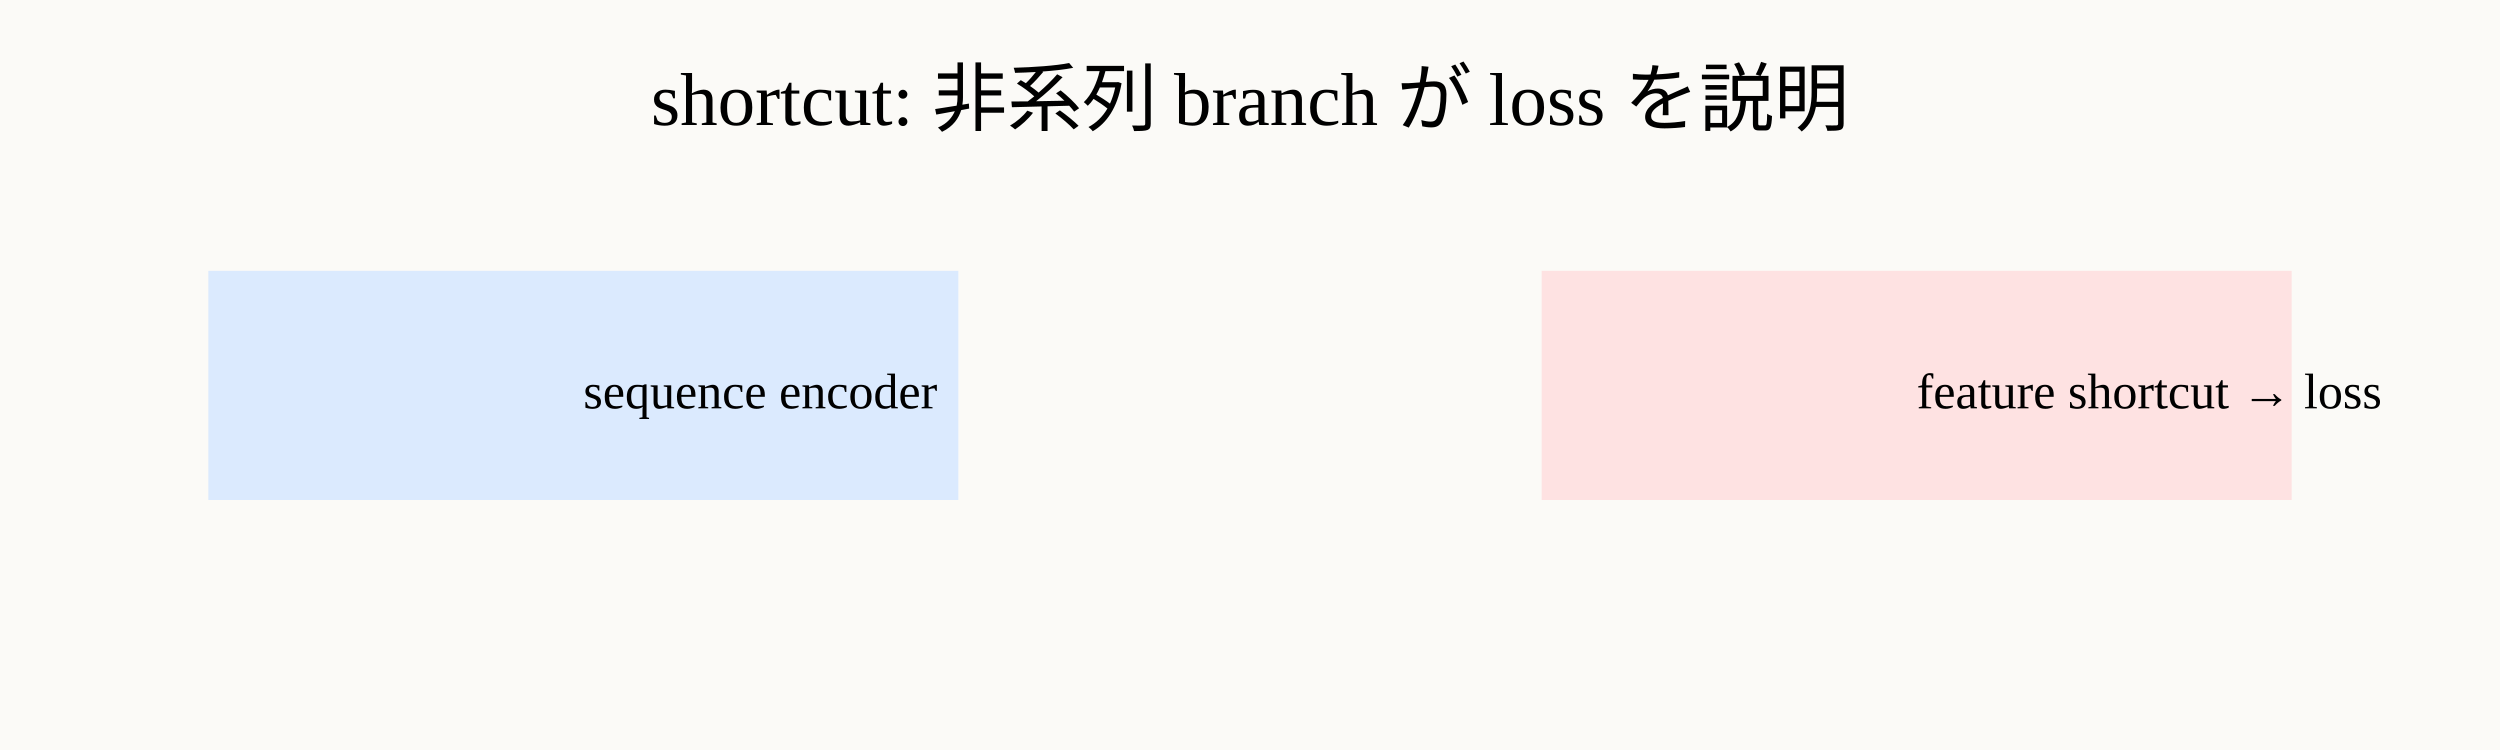
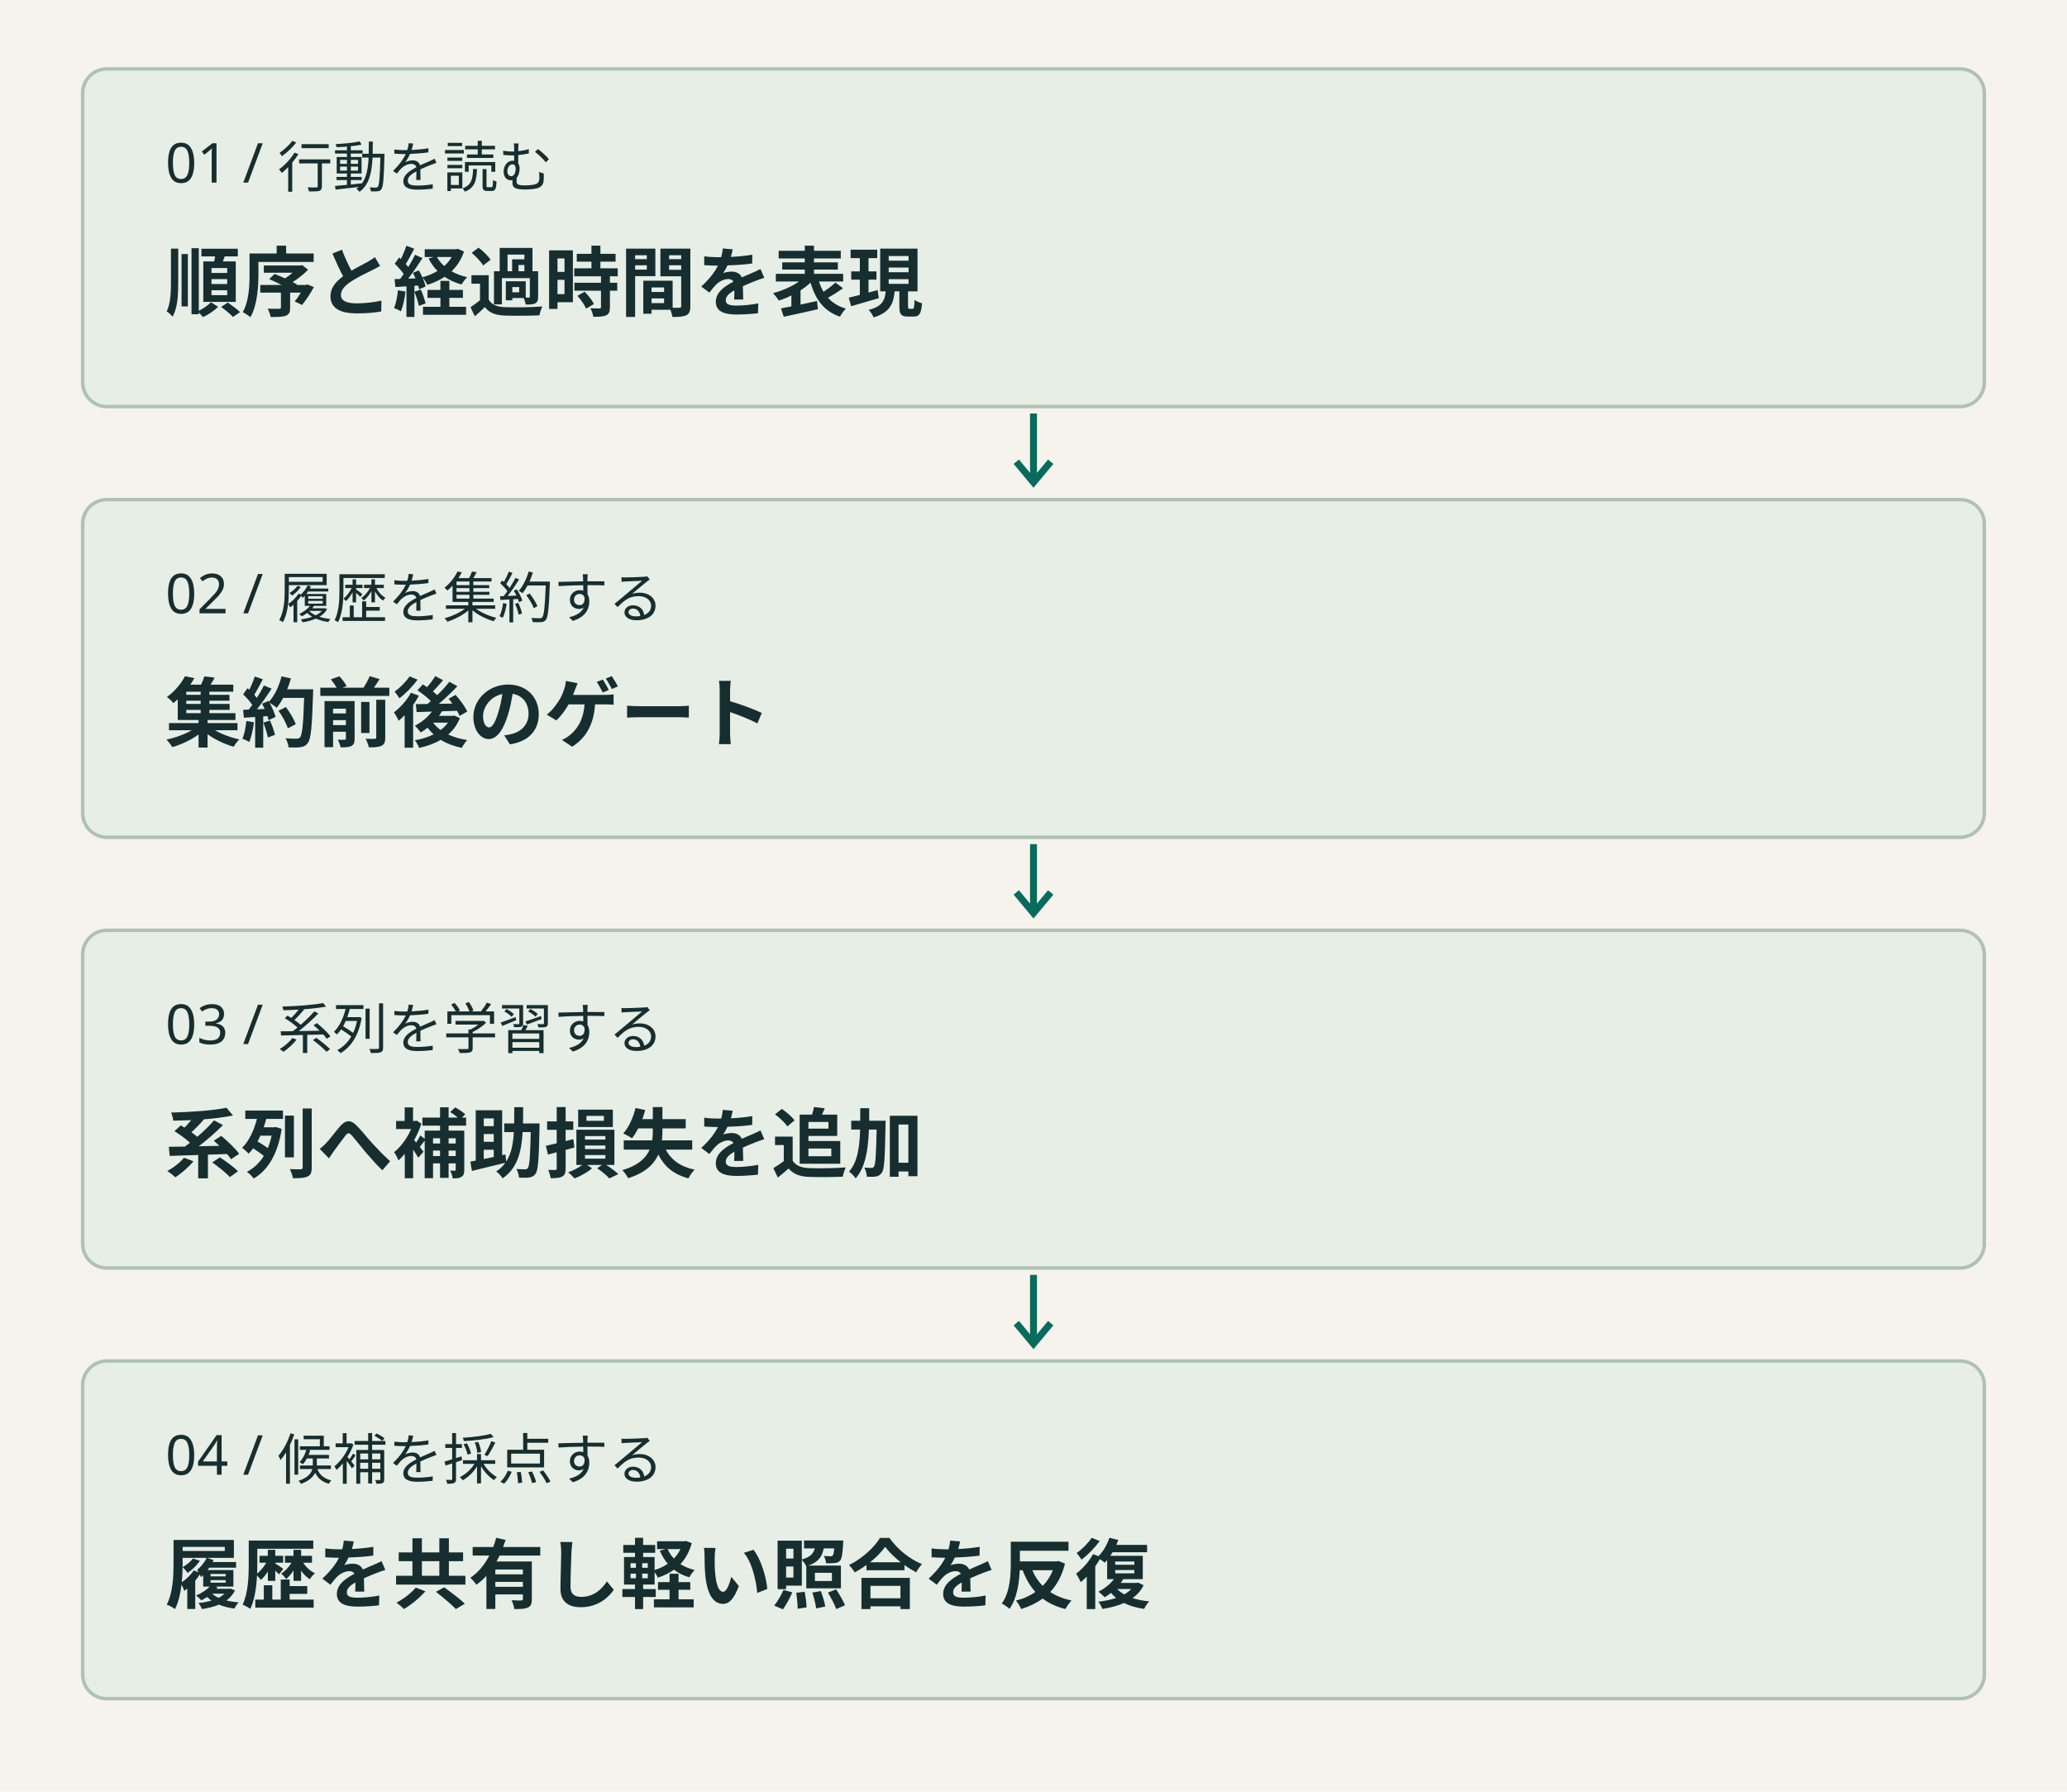
- <svg xmlns="http://www.w3.org/2000/svg" viewBox="0 0 600 180">
-   <rect width="600" height="180" fill="#fbfaf7" />
-   <text x="300" y="30" text-anchor="middle" font-size="18">shortcut: 非系列 branch が loss を説明</text>
-   <rect x="50" y="65" width="180" height="55" fill="#dbeafe" />
-   <rect x="370" y="65" width="180" height="55" fill="#fee2e2" />
-   <text x="140" y="98">sequence encoder</text>
-   <text x="460" y="98">feature shortcut → loss</text>
+ <svg xmlns="http://www.w3.org/2000/svg" viewBox="0 0 600 520" role="img" aria-labelledby="title">
+   <rect width="600" height="520" fill="#f5f3ec" />
+   <g font-family="sans-serif" fill="#172e30">
+     <rect x="24" y="20" width="552" height="98" rx="7" fill="#e6eee5" stroke="#afc1b4" />
+     <text x="48" y="53" font-size="16">01 / 行動を読む</text>
+     <text x="48" y="90" font-size="22" font-weight="bold">順序と経過時間を表現</text>
+     <path d="M300 120 v20 m-5 -6 l5 6 5 -6" fill="none" stroke="#086b5e" stroke-width="2" />
+     <rect x="24" y="145" width="552" height="98" rx="7" fill="#e6eee5" stroke="#afc1b4" />
+     <text x="48" y="178" font-size="16">02 / 履歴を集約する</text>
+     <text x="48" y="215" font-size="22" font-weight="bold">集約前後のゲート</text>
+     <path d="M300 245 v20 m-5 -6 l5 6 5 -6" fill="none" stroke="#086b5e" stroke-width="2" />
+     <rect x="24" y="270" width="552" height="98" rx="7" fill="#e6eee5" stroke="#afc1b4" />
+     <text x="48" y="303" font-size="16">03 / 系列を学習する</text>
+     <text x="48" y="340" font-size="22" font-weight="bold">系列へ補助損失を追加</text>
+     <path d="M300 370 v20 m-5 -6 l5 6 5 -6" fill="none" stroke="#086b5e" stroke-width="2" />
+     <rect x="24" y="395" width="552" height="98" rx="7" fill="#e6eee5" stroke="#afc1b4" />
+     <text x="48" y="428" font-size="16">04 / 候補を採点する</text>
+     <text x="48" y="465" font-size="22" font-weight="bold">履歴を共有し軽い照合を反復</text>
+   </g>
</svg>
